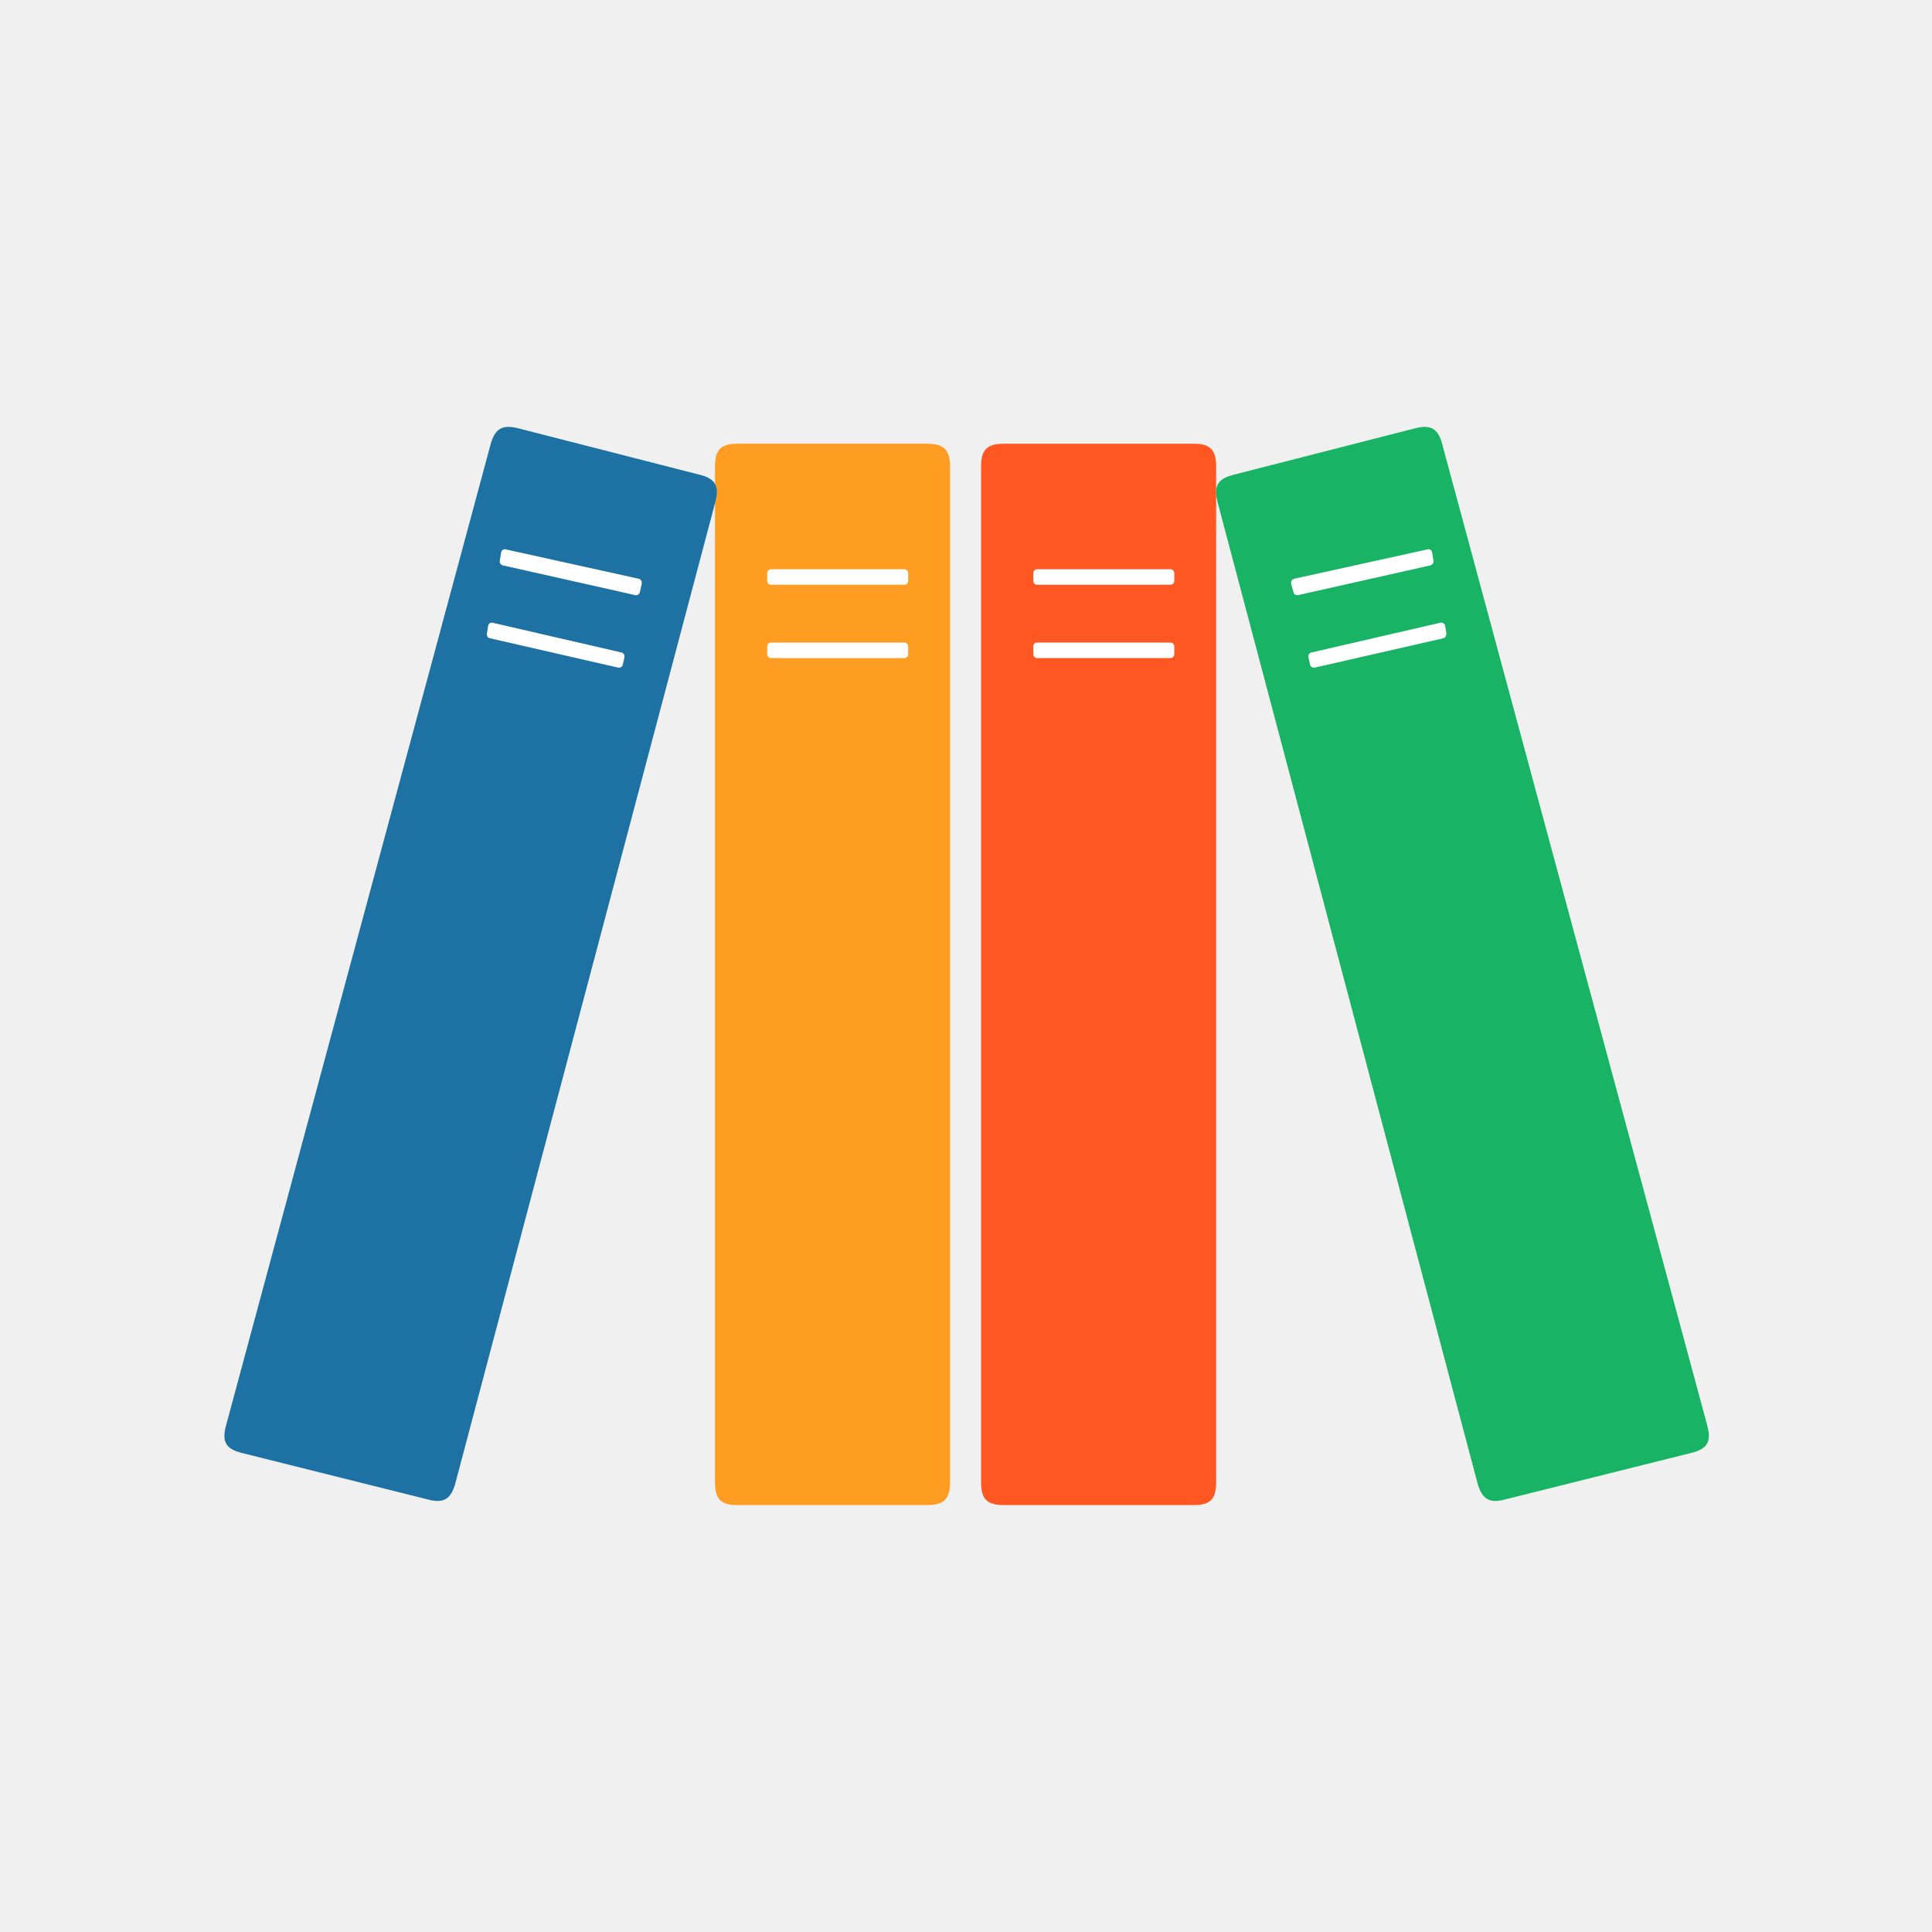
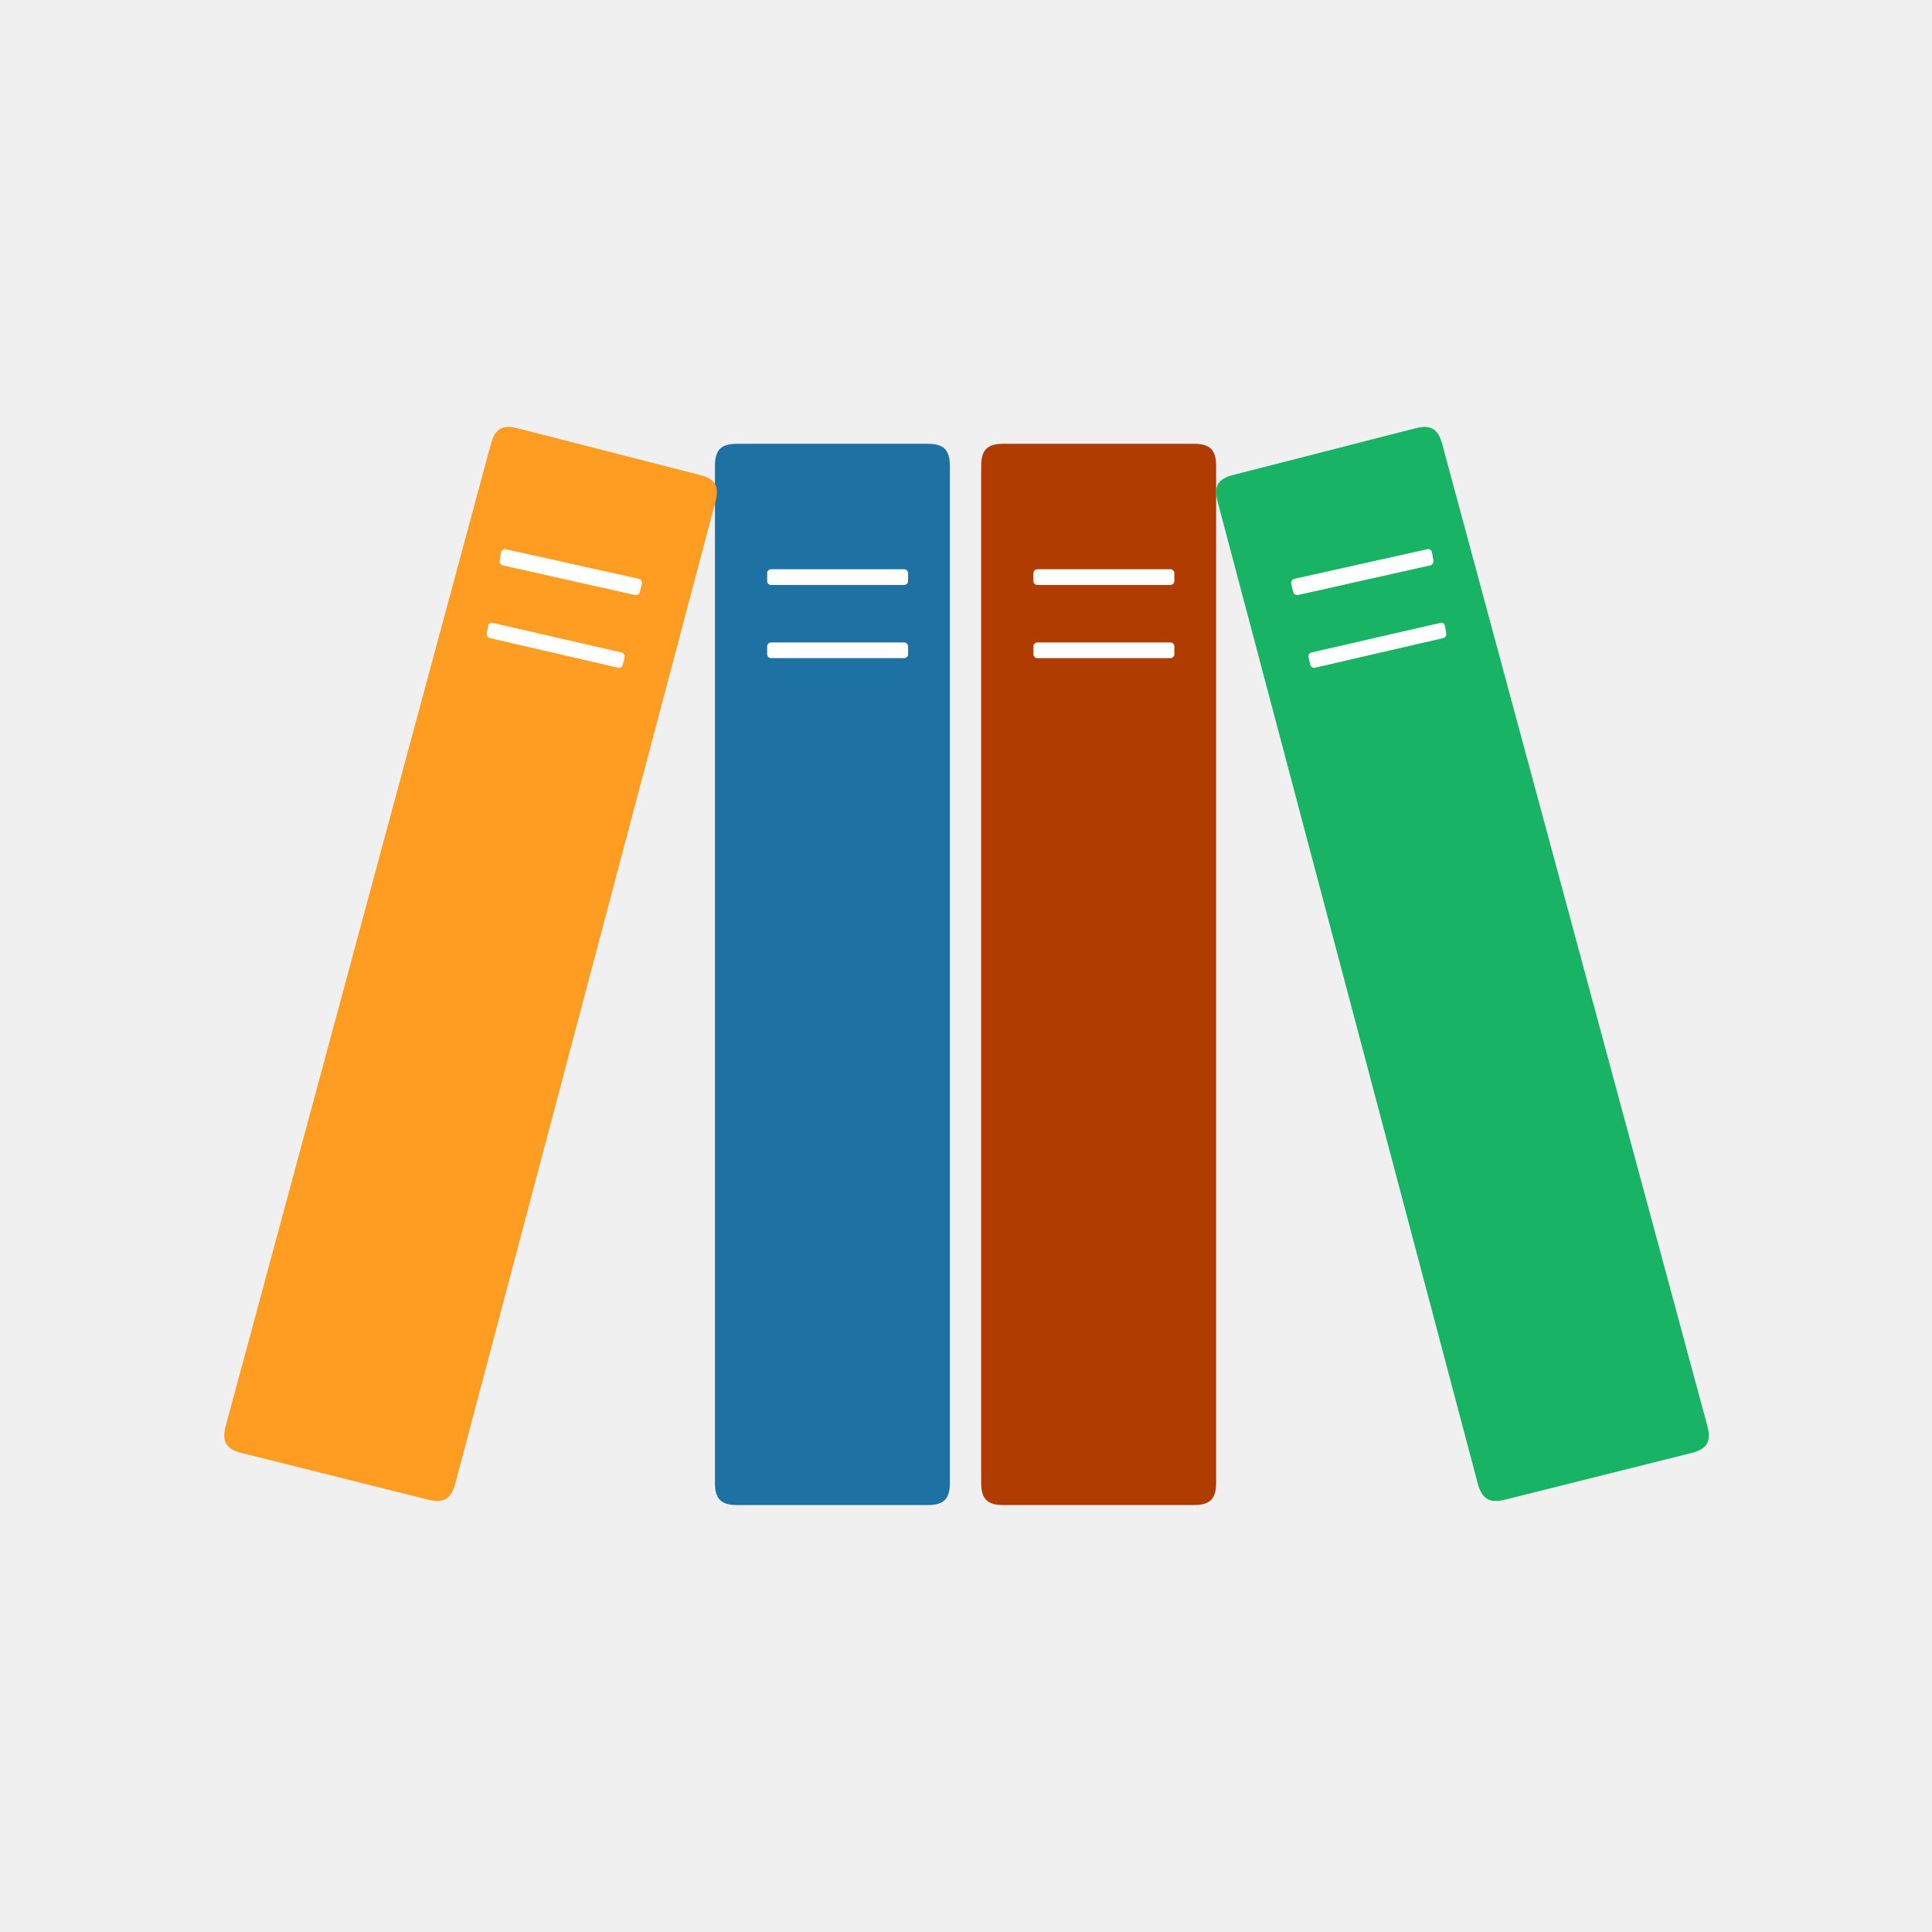
- <svg xmlns="http://www.w3.org/2000/svg" viewBox="0 0 448 448" style="background-color:#e4e4e4" version="1.1" xml:space="preserve" x="0px" y="0px" width="100%" height="100%">
+ <svg xmlns="http://www.w3.org/2000/svg" id="educationIcon.fw-Page%201" viewBox="0 0 448 448" style="background-color:#e4e4e4" version="1.1" xml:space="preserve" x="0px" y="0px" width="448px" height="448px">
  <g id="Layer%201">
    <g>
      <g>
        <g>
-           <path d="M 165.8 108.1 C 165.8 104.3 167.2 102.9 170.9 102.9 L 215.1 102.9 C 218.8 102.9 220.3 104.3 220.3 108.1 L 220.3 343.8 C 220.3 347.6 218.8 349 215.1 349 L 170.9 349 C 167.2 349 165.8 347.6 165.8 343.8 L 165.8 108.1 Z" fill="#ff9c22" />
-           <path d="M 177.9 132.9 C 177.9 132.4 178.3 132 178.8 132 L 209.7 132 C 210.2 132 210.6 132.4 210.6 132.9 L 210.6 134.7 C 210.6 135.2 210.2 135.6 209.7 135.6 L 178.8 135.6 C 178.3 135.6 177.9 135.2 177.9 134.7 L 177.9 132.9 Z" fill="#ffffff" />
-           <path d="M 177.9 149.9 C 177.9 149.4 178.3 149 178.8 149 L 209.7 149 C 210.2 149 210.6 149.4 210.6 149.9 L 210.6 151.7 C 210.6 152.2 210.2 152.6 209.7 152.6 L 178.8 152.6 C 178.3 152.6 177.9 152.2 177.9 151.7 L 177.9 149.9 Z" fill="#ffffff" />
-           <path d="M 227.5 108.1 C 227.5 104.3 228.9 102.9 232.7 102.9 L 276.9 102.9 C 280.6 102.9 282 104.3 282 108.1 L 282 343.8 C 282 347.6 280.6 349 276.9 349 L 232.7 349 C 228.9 349 227.5 347.6 227.5 343.8 L 227.5 108.1 Z" fill="#ff5722" />
-           <path d="M 239.6 132.9 C 239.6 132.4 240 132 240.5 132 L 271.4 132 C 271.9 132 272.3 132.4 272.3 132.9 L 272.3 134.7 C 272.3 135.2 271.9 135.6 271.4 135.6 L 240.5 135.6 C 240 135.6 239.6 135.2 239.6 134.7 L 239.6 132.9 Z" fill="#ffffff" />
-           <path d="M 239.6 149.9 C 239.6 149.4 240 149 240.5 149 L 271.4 149 C 271.9 149 272.3 149.4 272.3 149.9 L 272.3 151.7 C 272.3 152.2 271.9 152.6 271.4 152.6 L 240.5 152.6 C 240 152.6 239.6 152.2 239.6 151.7 L 239.6 149.9 Z" fill="#ffffff" />
-           <path d="M 113.8 102.9 C 114.8 99.4 116.5 98.4 120.1 99.3 L 162.3 110.1 C 165.9 111 166.8 112.7 165.9 116.3 L 105.6 343.9 C 104.6 347.6 102.9 348.7 99.2 347.7 L 56 336.9 C 52.4 336 51.4 334.3 52.4 330.6 L 113.8 102.9 Z" fill="#1d71a3" />
-           <path d="M 116.2 128.1 C 116.3 127.6 116.8 127.2 117.3 127.4 L 148.1 134.2 C 148.6 134.3 148.9 134.8 148.8 135.4 L 148.4 137.2 C 148.3 137.8 147.8 138.1 147.3 138 L 116.6 131.1 C 116.1 131 115.8 130.5 115.9 130 L 116.2 128.1 Z" fill="#ffffff" />
-           <path d="M 113.2 145.1 C 113.3 144.6 113.7 144.3 114.2 144.4 L 144.1 151.3 C 144.6 151.4 144.9 151.9 144.8 152.4 L 144.4 154.2 C 144.3 154.6 143.8 154.9 143.3 154.8 L 113.6 148 C 113.1 147.9 112.8 147.4 112.9 146.9 L 113.2 145.1 Z" fill="#ffffff" />
-           <path d="M 334.4 102.9 C 333.5 99.4 331.7 98.4 328.2 99.3 L 286 110.1 C 282.4 111 281.4 112.7 282.3 116.3 L 342.6 343.9 C 343.6 347.6 345.4 348.7 349 347.7 L 392.2 336.9 C 395.9 336 396.9 334.3 395.9 330.6 L 334.4 102.9 Z" fill="#18b364" />
-           <path d="M 332.1 128.1 C 332 127.6 331.5 127.2 331 127.4 L 300.1 134.2 C 299.6 134.3 299.3 134.8 299.4 135.4 L 299.9 137.2 C 300 137.8 300.5 138.1 301 138 L 331.7 131.1 C 332.1 131 332.5 130.5 332.4 130 L 332.1 128.1 Z" fill="#ffffff" />
-           <path d="M 335.1 145.1 C 335 144.6 334.5 144.3 334 144.4 L 304.1 151.3 C 303.6 151.4 303.3 151.9 303.4 152.4 L 303.8 154.2 C 303.9 154.6 304.4 154.9 304.9 154.8 L 334.7 148 C 335.1 147.9 335.4 147.4 335.4 146.9 L 335.1 145.1 Z" fill="#ffffff" />
+           <path d="M 165.784 108.06 C 165.784 104.327 167.201 102.908 170.929 102.908 L 215.115 102.908 C 218.843 102.908 220.26 104.327 220.26 108.06 L 220.26 343.848 C 220.26 347.581 218.843 349 215.115 349 L 170.929 349 C 167.201 349 165.784 347.581 165.784 343.848 L 165.784 108.06 Z" fill="#1d71a3" />
+           <path d="M 177.89 132.912 C 177.89 132.41 178.296 132.003 178.798 132.003 L 209.667 132.003 C 210.169 132.003 210.576 132.41 210.575 132.912 L 210.576 134.731 C 210.576 135.233 210.169 135.64 209.667 135.64 L 178.798 135.64 C 178.296 135.64 177.89 135.233 177.89 134.731 L 177.89 132.912 Z" fill="#ffffff" />
+           <path d="M 177.89 149.884 C 177.89 149.382 178.296 148.975 178.798 148.975 L 209.667 148.975 C 210.169 148.975 210.576 149.382 210.576 149.884 L 210.576 151.702 C 210.576 152.204 210.169 152.612 209.667 152.612 L 178.798 152.612 C 178.296 152.612 177.89 152.204 177.89 151.702 L 177.89 149.884 Z" fill="#ffffff" />
+           <path d="M 227.524 108.06 C 227.524 104.327 228.941 102.908 232.669 102.908 L 276.855 102.908 C 280.583 102.908 282 104.327 282 108.06 L 282 343.848 C 282 347.581 280.583 349 276.855 349 L 232.669 349 C 228.941 349 227.524 347.581 227.524 343.848 L 227.524 108.06 Z" fill="#b03c01" />
+           <path d="M 239.63 132.912 C 239.63 132.41 240.036 132.003 240.537 132.003 L 271.407 132.003 C 271.909 132.003 272.315 132.41 272.315 132.912 L 272.315 134.731 C 272.315 135.233 271.909 135.64 271.407 135.64 L 240.537 135.64 C 240.036 135.64 239.63 135.233 239.63 134.731 L 239.63 132.912 Z" fill="#ffffff" />
+           <path d="M 239.63 149.884 C 239.63 149.382 240.036 148.975 240.537 148.975 L 271.407 148.975 C 271.909 148.975 272.315 149.382 272.315 149.884 L 272.315 151.702 C 272.315 152.204 271.909 152.612 271.407 152.612 L 240.537 152.612 C 240.036 152.612 239.63 152.204 239.63 151.702 L 239.63 149.884 Z" fill="#ffffff" />
+           <path d="M 113.835 102.93 C 114.788 99.4 116.506 98.406 120.071 99.32 L 162.294 110.136 C 165.852 111.048 166.85 112.735 165.915 116.265 L 105.6 343.92 C 104.625 347.6 102.87 348.654 99.229 347.742 L 56.025 336.926 C 52.376 336.012 51.367 334.265 52.361 330.584 L 113.835 102.93 Z" fill="#ff9c22" />
+           <path d="M 116.195 128.095 C 116.286 127.575 116.762 127.243 117.257 127.353 L 148.127 134.223 C 148.634 134.336 148.947 134.849 148.825 135.369 L 148.385 137.242 C 148.264 137.757 147.757 138.083 147.253 137.97 L 116.591 131.099 C 116.099 130.988 115.774 130.482 115.865 129.967 L 116.195 128.095 Z" fill="#ffffff" />
+           <path d="M 113.195 145.119 C 113.281 144.629 113.74 144.321 114.22 144.431 L 144.142 151.302 C 144.634 151.415 144.94 151.904 144.825 152.393 L 144.41 154.158 C 144.296 154.643 143.808 154.945 143.319 154.832 L 113.592 147.962 C 113.115 147.852 112.798 147.369 112.883 146.884 L 113.195 145.119 Z" fill="#ffffff" />
+           <path d="M 334.411 102.93 C 333.458 99.4 331.74 98.406 328.174 99.32 L 285.952 110.136 C 282.393 111.048 281.396 112.735 282.331 116.265 L 342.645 343.92 C 343.62 347.6 345.375 348.654 349.016 347.742 L 392.221 336.926 C 395.869 336.012 396.879 334.265 395.885 330.584 L 334.411 102.93 Z" fill="#18b364" />
+           <path d="M 332.051 128.095 C 331.959 127.575 331.484 127.243 330.989 127.353 L 300.119 134.223 C 299.611 134.336 299.298 134.849 299.421 135.369 L 299.861 137.242 C 299.982 137.757 300.489 138.083 300.993 137.97 L 331.654 131.099 C 332.147 130.988 332.472 130.482 332.381 129.967 L 332.051 128.095 Z" fill="#ffffff" />
+           <path d="M 335.051 145.119 C 334.965 144.629 334.505 144.321 334.025 144.431 L 304.103 151.302 C 303.611 151.415 303.306 151.904 303.421 152.393 L 303.835 154.158 C 303.949 154.643 304.438 154.945 304.927 154.832 L 334.653 147.962 C 335.13 147.852 335.448 147.369 335.362 146.884 L 335.051 145.119 Z" fill="#ffffff" />
        </g>
      </g>
    </g>
  </g>
</svg>
